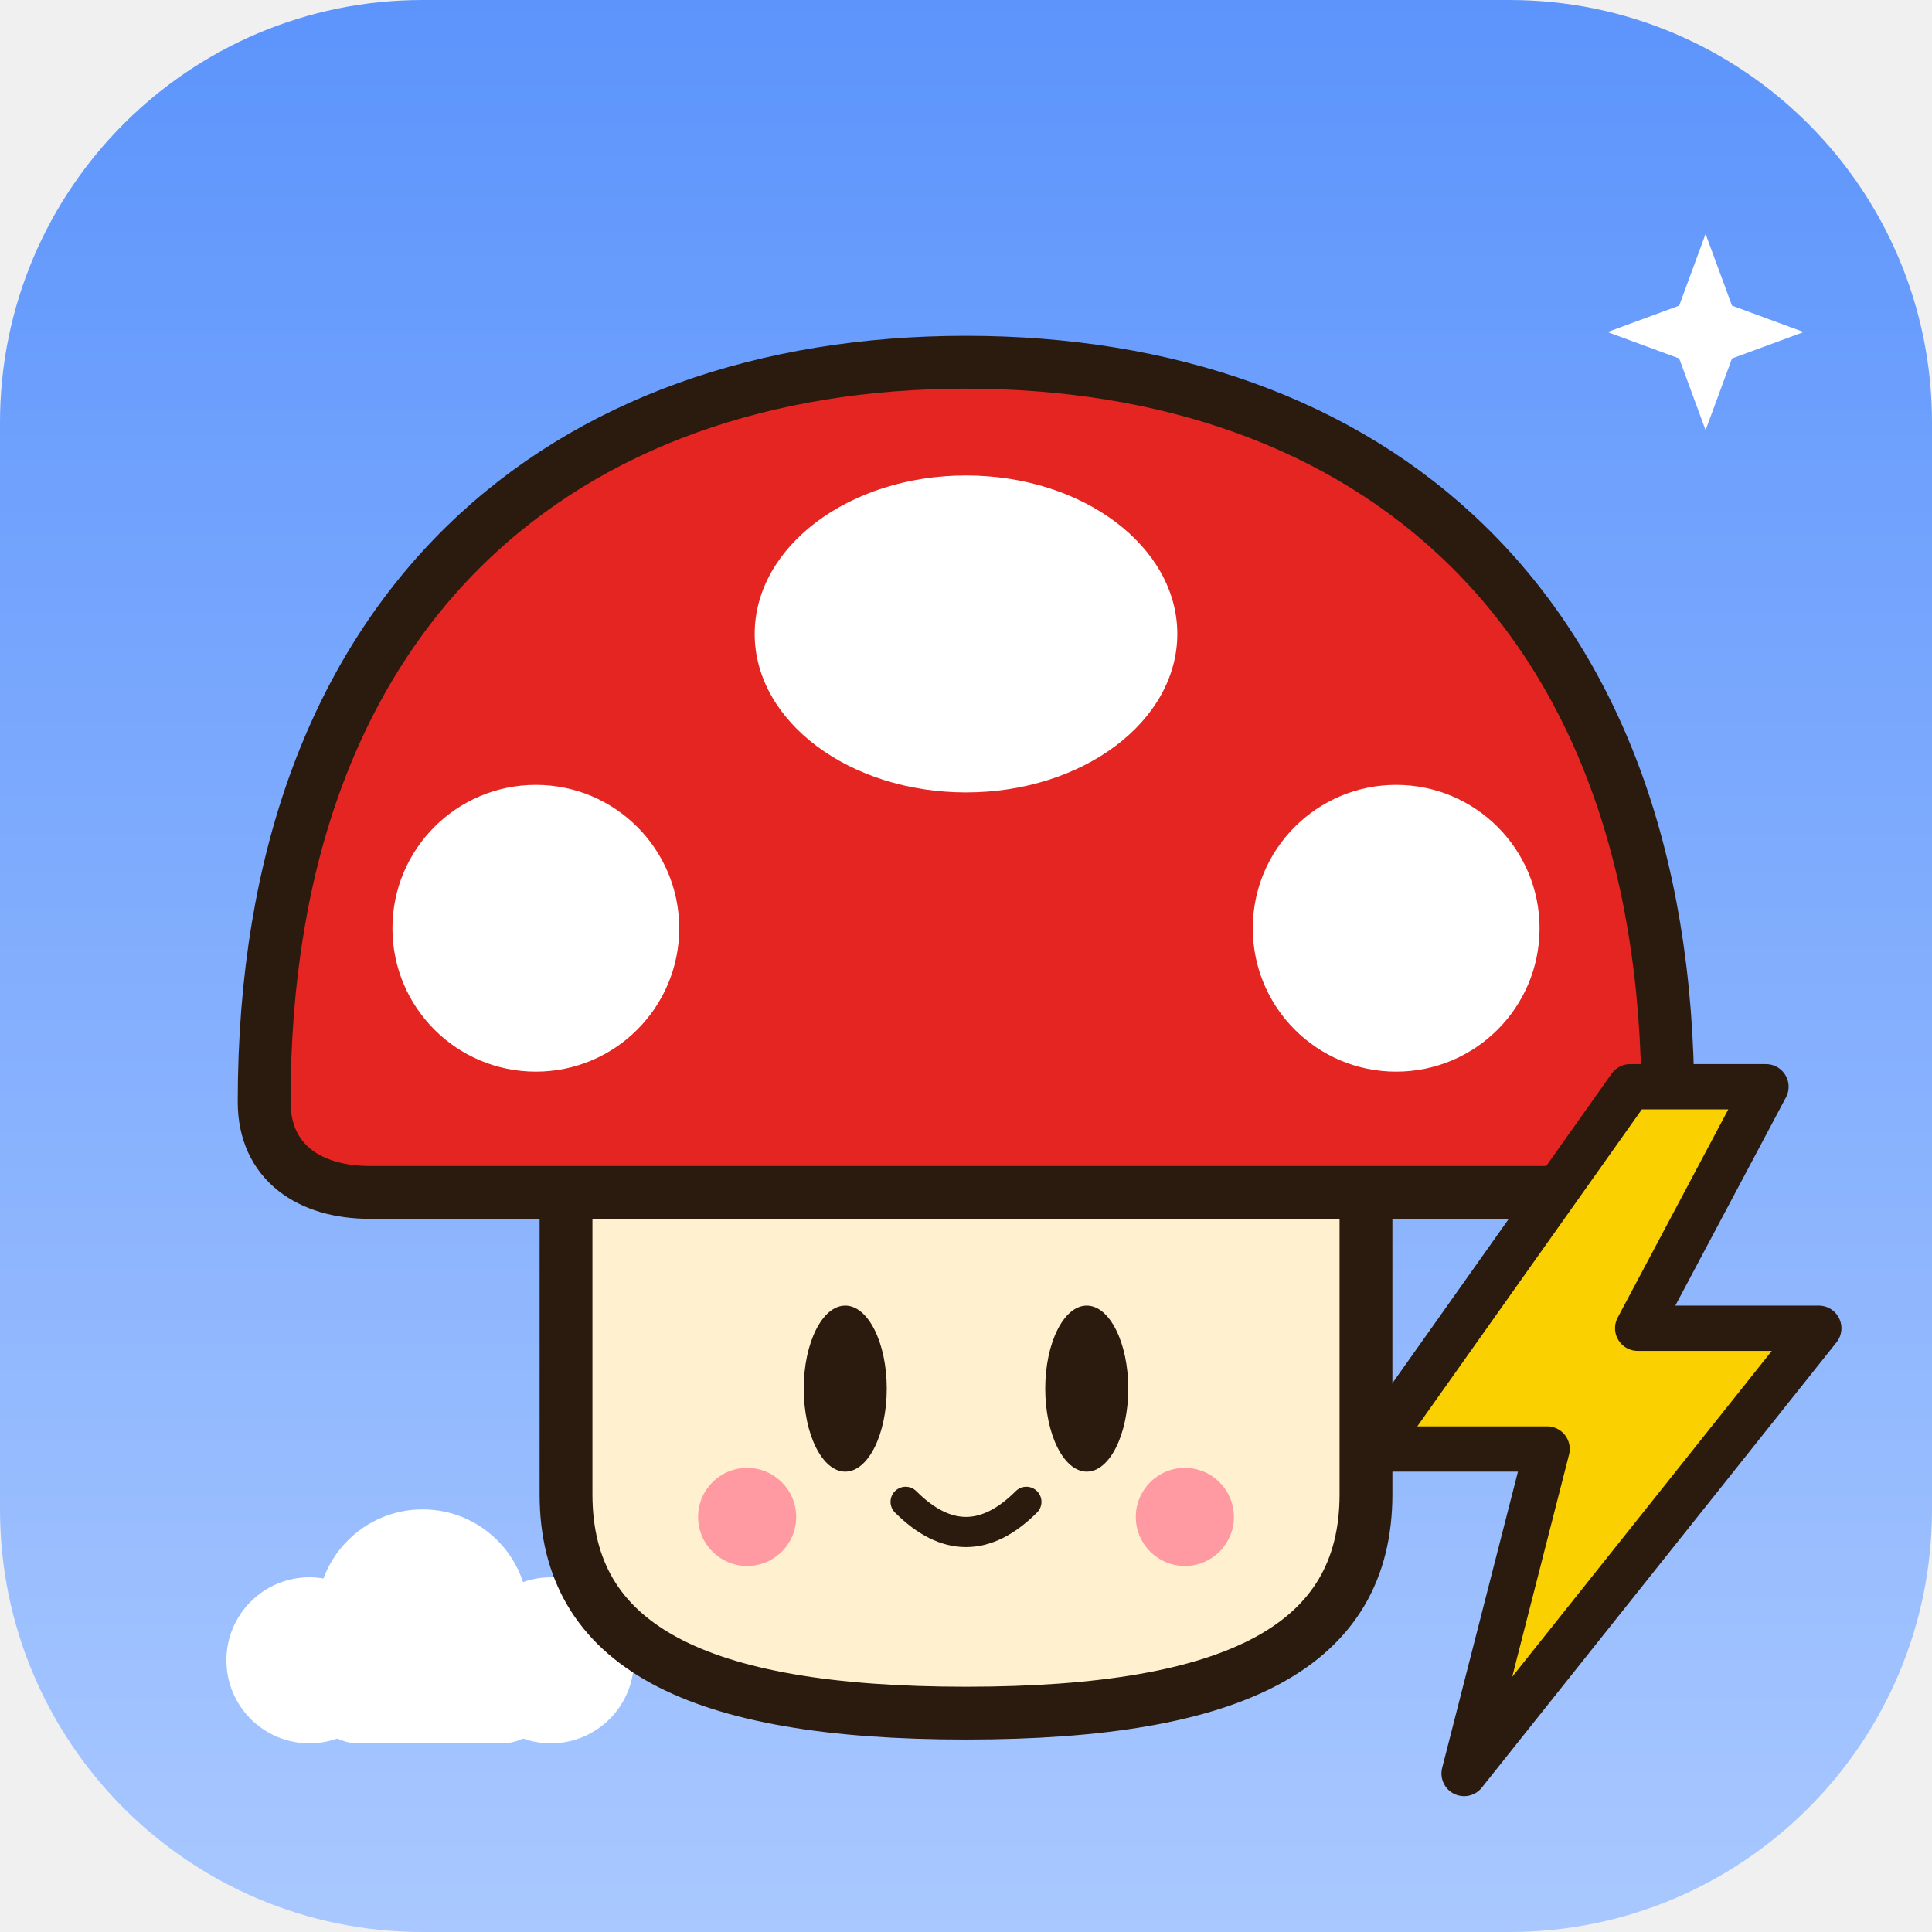
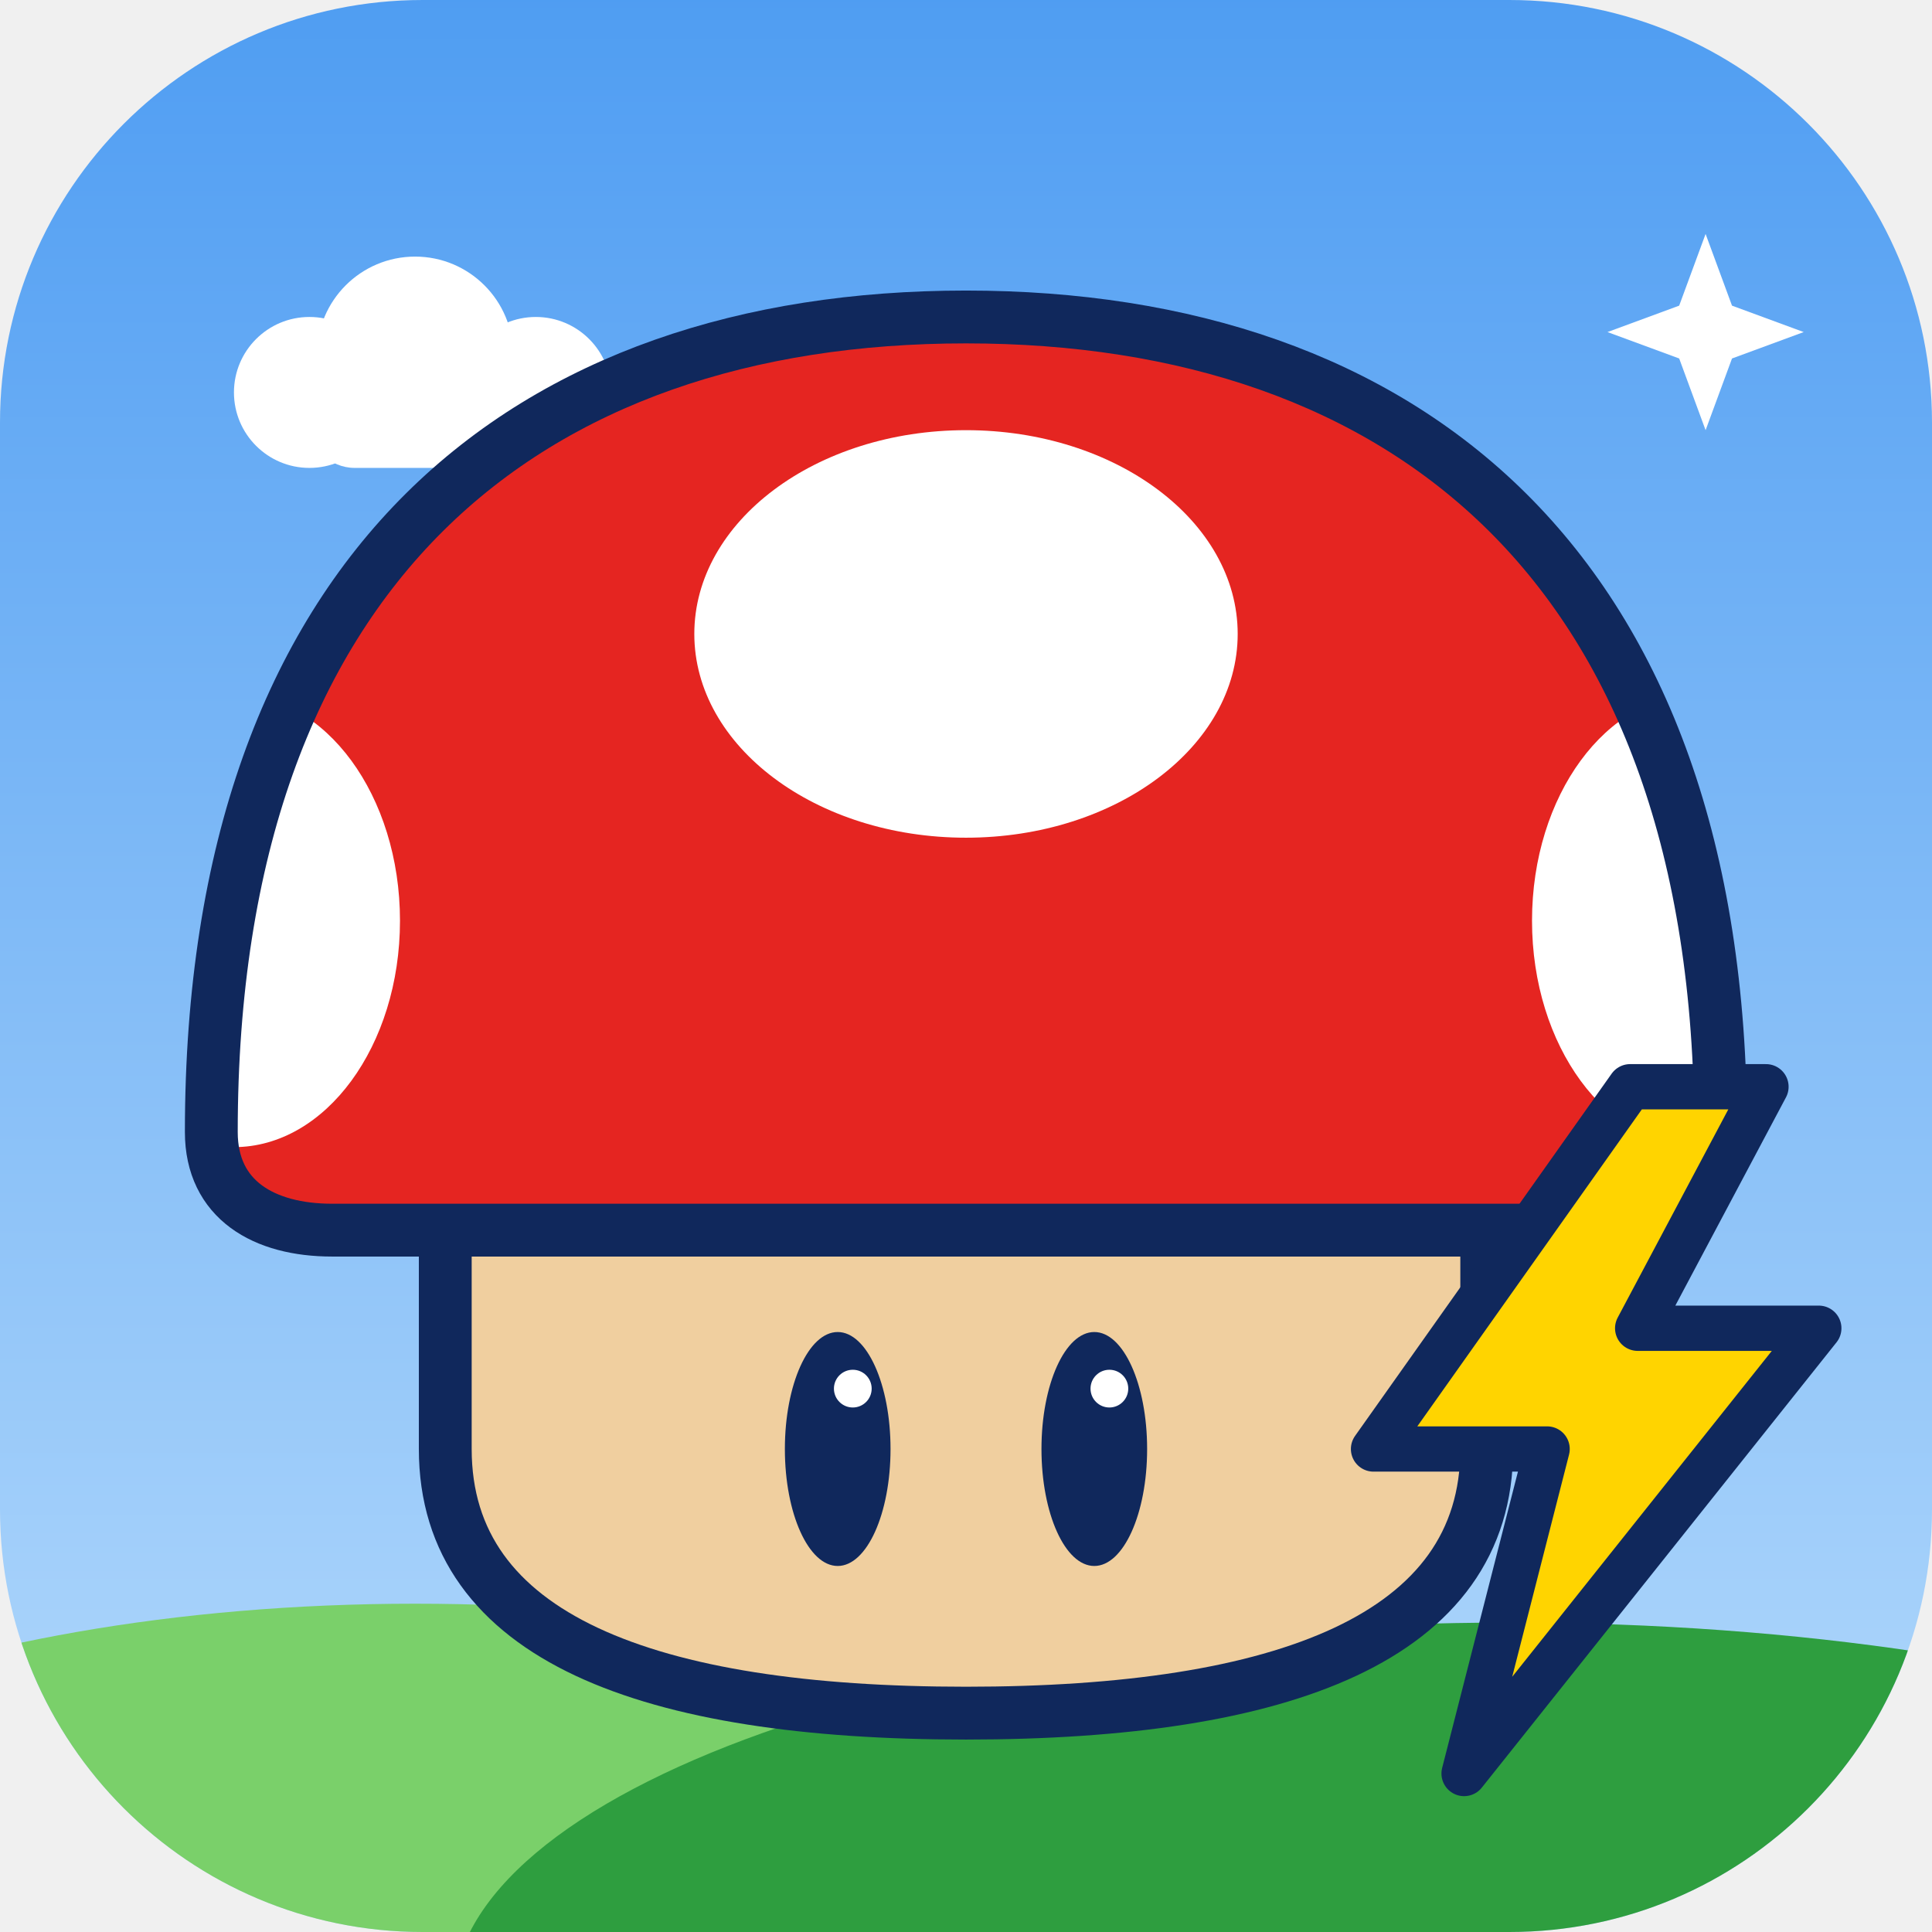
<svg xmlns="http://www.w3.org/2000/svg" viewBox="0 0 512 512">
  <defs>
    <linearGradient id="sky" x1="0" y1="0" x2="0" y2="1">
-       <stop offset="0" stop-color="#5c94fc" />
-       <stop offset="1" stop-color="#a9c8ff" />
+       <stop offset="0" stop-color="#4f9df2" />
+       <stop offset="1" stop-color="#b6dbfc" />
    </linearGradient>
+     <clipPath id="r">
+       <rect width="512" height="512" rx="112" />
+     </clipPath>
+     <clipPath id="capc">
+       <path id="cap" d="M56 300C56 150 140 84 256 84S456 150 456 300C456 318 442 326 424 326H88C70 326 56 318 56 300Z" />
+     </clipPath>
  </defs>
  <rect width="512" height="512" rx="112" fill="url(#sky)" />
+   <g clip-path="url(#r)">
+     <ellipse cx="110" cy="520" rx="230" ry="95" fill="#7ad06a" />
+     <ellipse cx="400" cy="530" rx="280" ry="100" fill="#2e9e3f" />
+   </g>
  <g fill="#fff">
-     <circle cx="82" cy="440" r="22" />
-     <circle cx="112" cy="428" r="28" />
-     <circle cx="146" cy="440" r="22" />
-     <rect x="82" y="436" width="64" height="26" rx="13" />
+     <circle cx="82" cy="104" r="20" />
+     <circle cx="110" cy="94" r="26" />
+     <circle cx="142" cy="104" r="20" />
+     <rect x="82" y="100" width="60" height="24" rx="12" />
  </g>
  <path d="M452 62l7 19 19 7-19 7-7 19-7-19-19-7 19-7z" fill="#fff" />
-   <g stroke="#2b1b0e" stroke-width="14" stroke-linejoin="round">
-     <path d="M150 312V396C150 436 184 454 256 454S362 436 362 396V312Z" fill="#fff1cf" />
-     <path d="M70 292C70 160 150 96 256 96S442 160 442 292C442 308 430 316 414 316H98C82 316 70 308 70 292Z" fill="#e52521" />
+   <path d="M118 300H394V384C394 434 340 454 256 454S118 434 118 384Z" fill="#f0cf9f" stroke="#10285c" stroke-width="14" stroke-linejoin="round" />
+   <ellipse cx="222" cy="384" rx="14" ry="31" fill="#10285c" />
+   <ellipse cx="290" cy="384" rx="14" ry="31" fill="#10285c" />
+   <circle cx="226" cy="368" r="5" fill="#fff" />
+   <circle cx="294" cy="368" r="5" fill="#fff" />
+   <use href="#cap" fill="#e52521" />
+   <g clip-path="url(#capc)" fill="#fff">
+     <ellipse cx="256" cy="168" rx="72" ry="54" />
+     <ellipse cx="62" cy="244" rx="44" ry="60" />
+     <ellipse cx="450" cy="244" rx="44" ry="60" />
  </g>
-   <ellipse cx="256" cy="168" rx="56" ry="42" fill="#fff" />
-   <circle cx="142" cy="246" r="38" fill="#fff" />
-   <circle cx="370" cy="246" r="38" fill="#fff" />
-   <ellipse cx="224" cy="368" rx="11" ry="22" fill="#2b1b0e" />
-   <ellipse cx="288" cy="368" rx="11" ry="22" fill="#2b1b0e" />
-   <circle cx="198" cy="402" r="13" fill="#ff9aa2" />
-   <circle cx="314" cy="402" r="13" fill="#ff9aa2" />
-   <path d="M240 398q16 16 32 0" fill="none" stroke="#2b1b0e" stroke-width="8" stroke-linecap="round" />
-   <path d="M432 288L364 384H410L388 470L482 352H434L468 288Z" fill="#fbd000" stroke="#2b1b0e" stroke-width="12" stroke-linejoin="round" />
+   <use href="#cap" fill="none" stroke="#10285c" stroke-width="14" stroke-linejoin="round" />
+   <path d="M432 288L364 384H410L388 470L482 352H434L468 288Z" fill="#ffd400" stroke="#10285c" stroke-width="12" stroke-linejoin="round" />
</svg>
